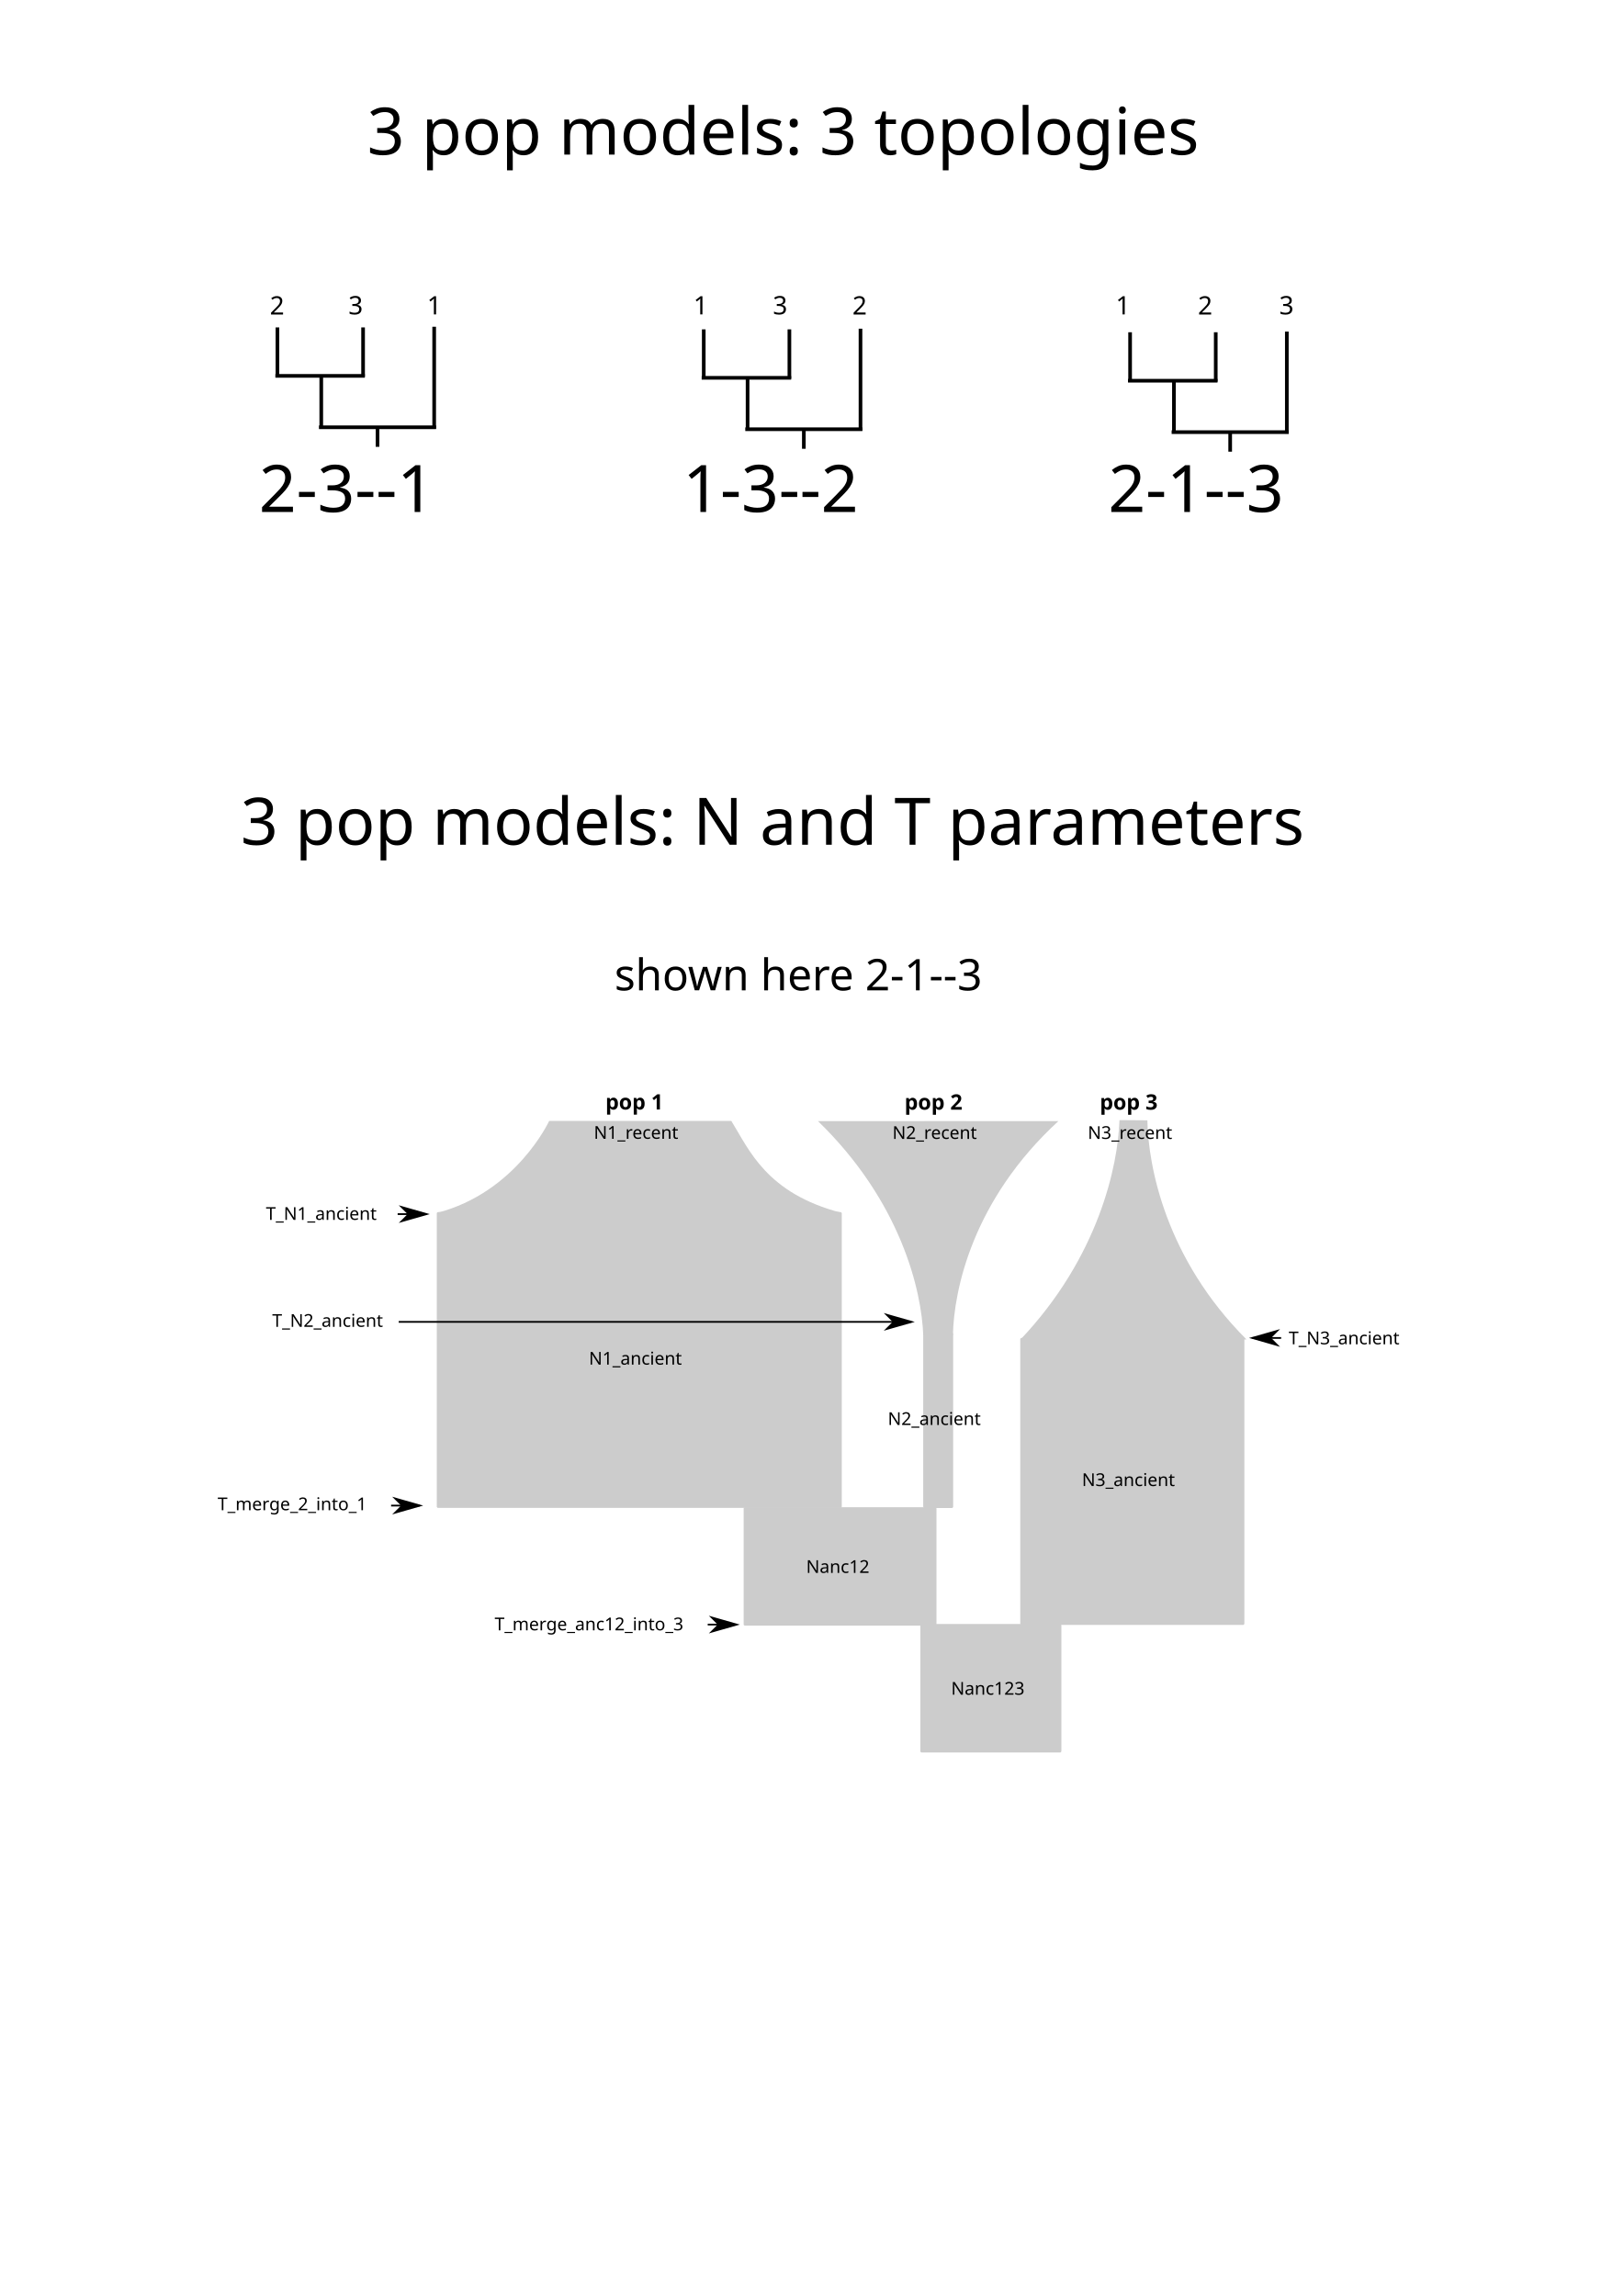
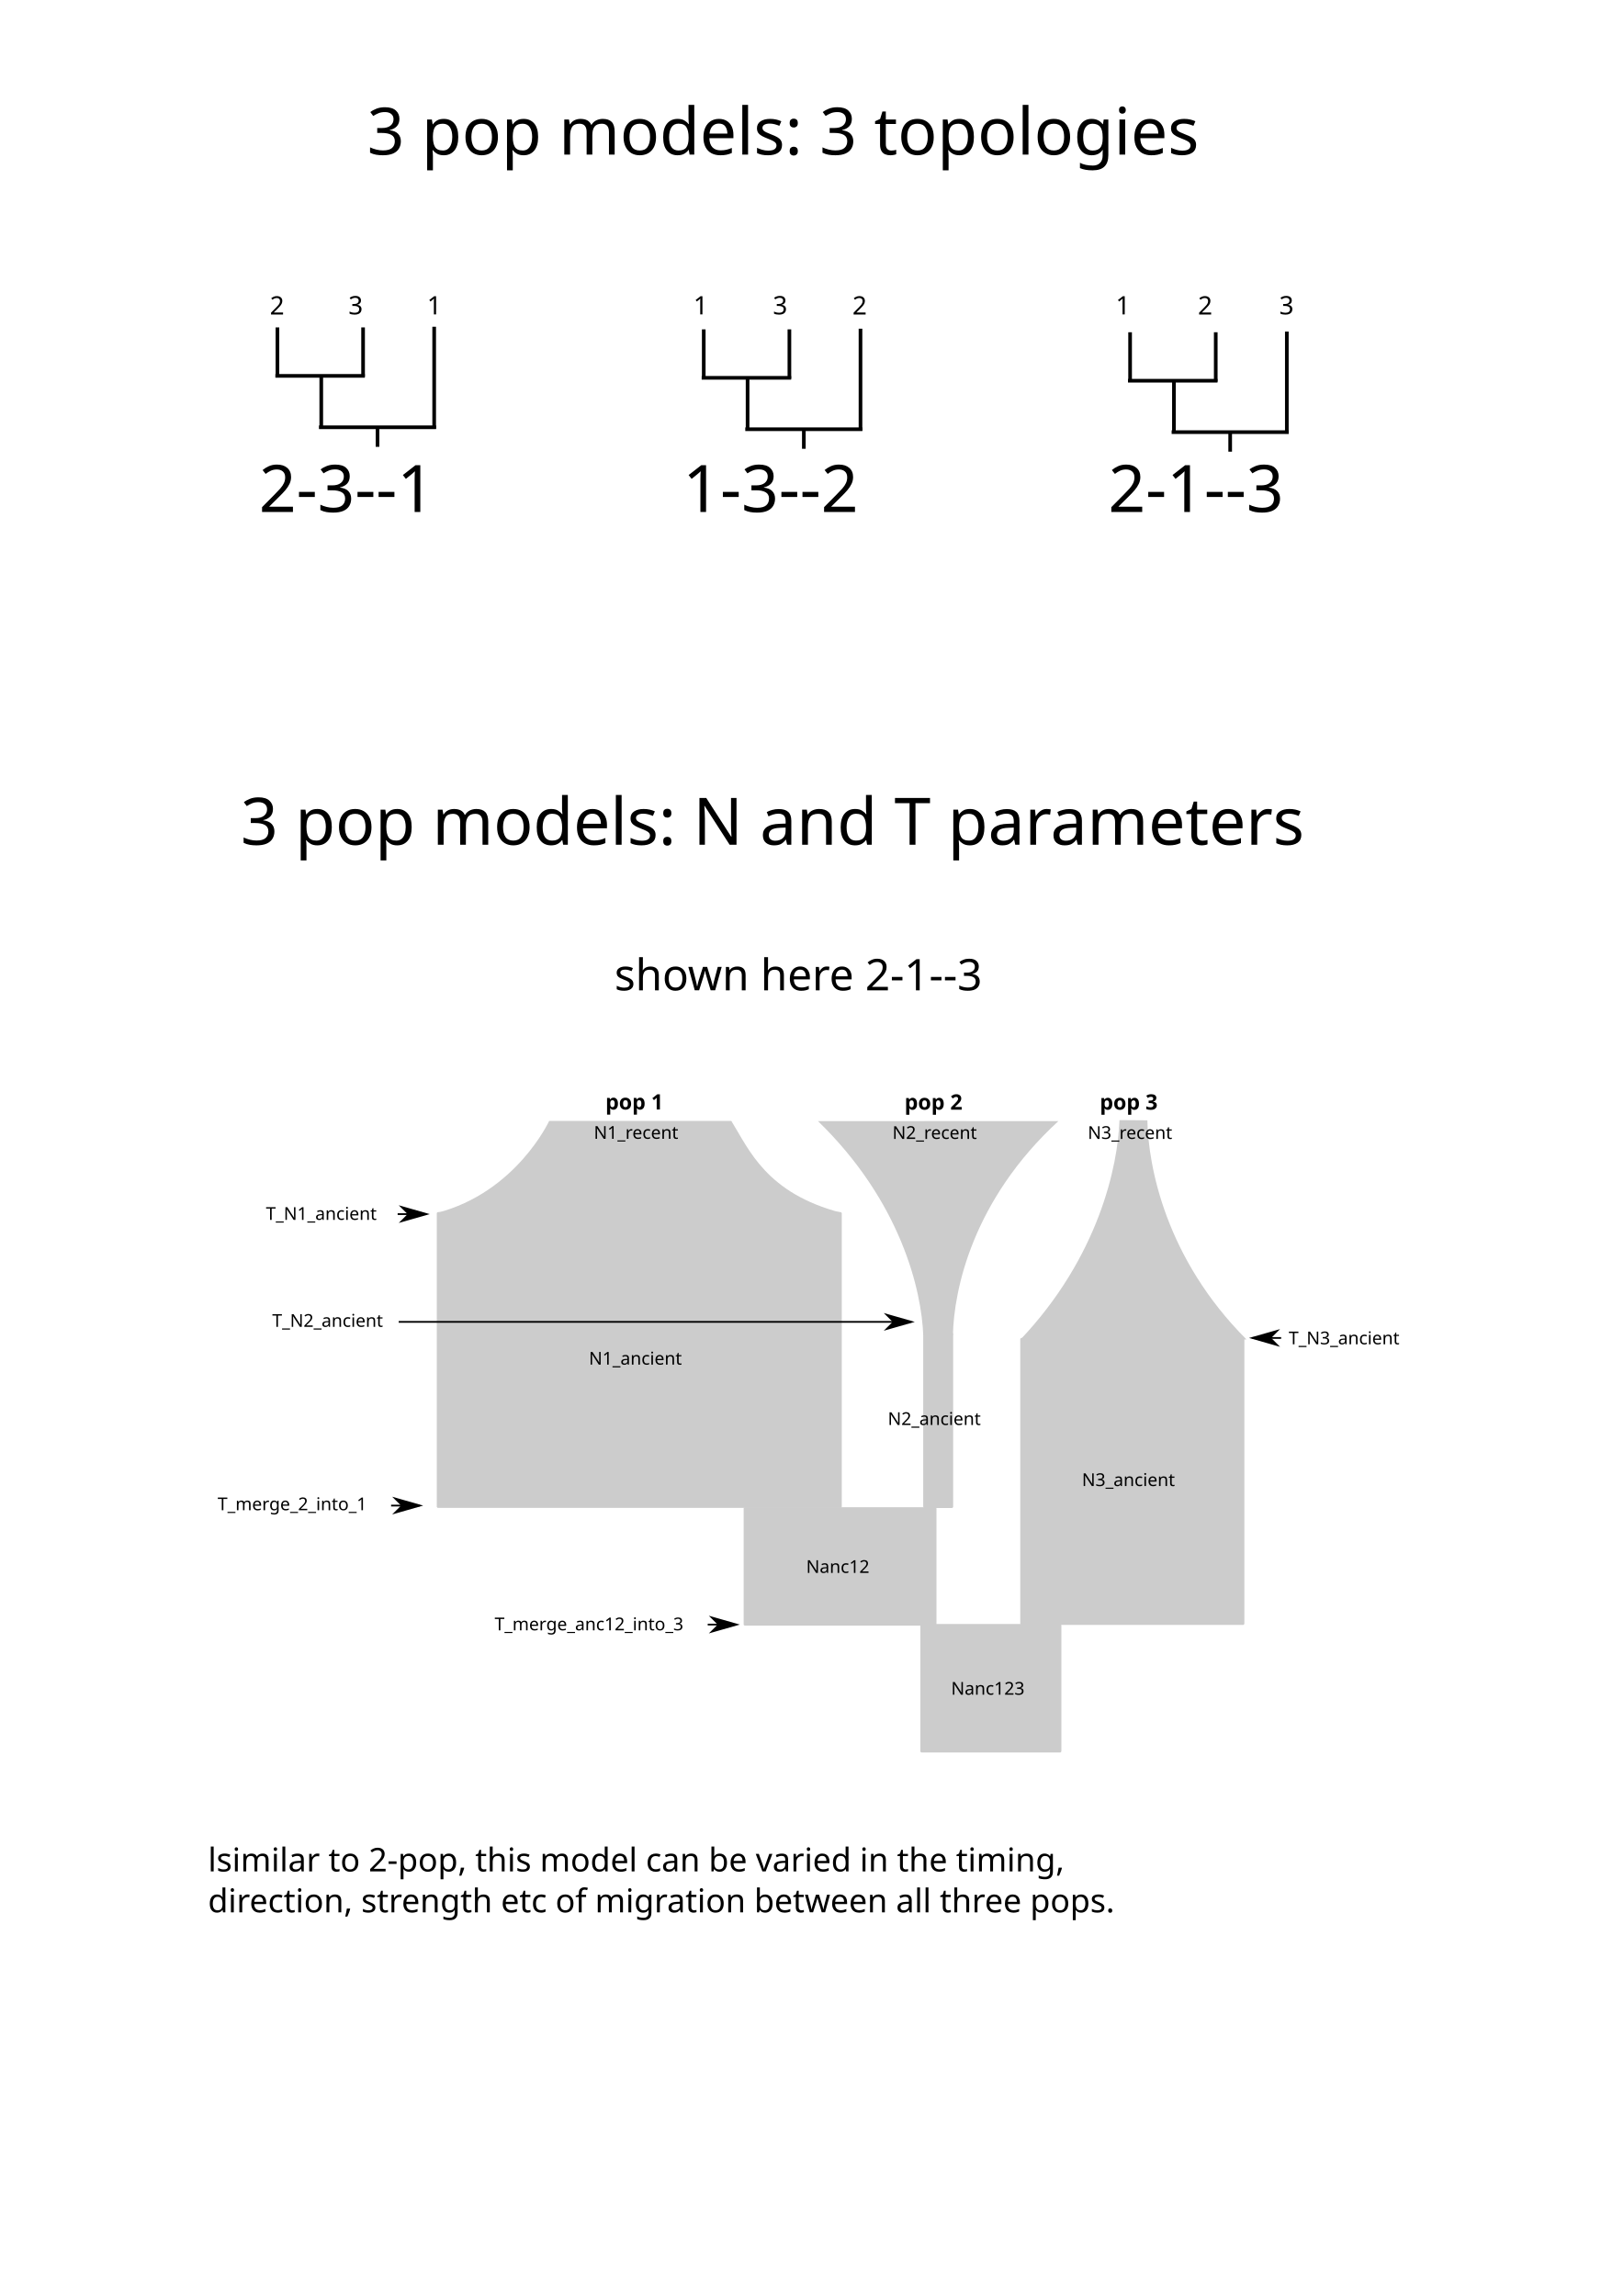
<svg xmlns="http://www.w3.org/2000/svg" width="210mm" height="297mm" viewBox="0 0 744.094 1052.362" id="svg2" version="1.1">
  <defs id="defs4">
    <marker orient="auto" refY="0.0" refX="0.0" id="marker5323" style="overflow:visible;">
      <path id="path5325" style="fill-rule:evenodd;stroke-width:0.625;stroke-linejoin:round;stroke:#ff0000;stroke-opacity:1;fill:#ff0000;fill-opacity:1" d="M 8.719,4.034 L -2.207,0.016 L 8.719,-4.002 C 6.973,-1.63 6.983,1.616 8.719,4.034 z " transform="scale(1.1) rotate(180) translate(1,0)" />
    </marker>
    <marker orient="auto" refY="0.0" refX="0.0" id="Arrow2Lend" style="overflow:visible;">
      <path id="path4632" style="fill-rule:evenodd;stroke-width:0.625;stroke-linejoin:round;stroke:#ff0000;stroke-opacity:1;fill:#ff0000;fill-opacity:1" d="M 8.719,4.034 L -2.207,0.016 L 8.719,-4.002 C 6.973,-1.63 6.983,1.616 8.719,4.034 z " transform="scale(1.1) rotate(180) translate(1,0)" />
    </marker>
    <marker orient="auto" refY="0.0" refX="0.0" id="Arrow2Lstart" style="overflow:visible">
      <path id="path4629" style="fill-rule:evenodd;stroke-width:0.625;stroke-linejoin:round;stroke:#ff0000;stroke-opacity:1;fill:#ff0000;fill-opacity:1" d="M 8.719,4.034 L -2.207,0.016 L 8.719,-4.002 C 6.973,-1.63 6.983,1.616 8.719,4.034 z " transform="scale(1.1) translate(1,0)" />
    </marker>
    <marker orient="auto" refY="0.0" refX="0.0" id="Arrow1Lstart" style="overflow:visible">
      <path id="path4611" d="M 0.0,0.0 L 5.0,-5.0 L -12.5,0.0 L 5.0,5.0 L 0.0,0.0 z " style="fill-rule:evenodd;stroke:#000000;stroke-width:1pt;stroke-opacity:1;fill:#000000;fill-opacity:1" transform="scale(0.8) translate(12.5,0)" />
    </marker>
    <marker orient="auto" refY="0" refX="0" id="Arrow2Lstart-7" style="overflow:visible">
      <path id="path4629-3" style="fill:#ff0000;fill-opacity:1;fill-rule:evenodd;stroke:#ff0000;stroke-width:0.625;stroke-linejoin:round;stroke-opacity:1" d="M 8.719,4.034 -2.207,0.016 8.719,-4.002 c -1.745,2.372 -1.735,5.617 -6e-7,8.035 z" transform="matrix(1.1,0,0,1.1,1.1,0)" />
    </marker>
    <marker orient="auto" refY="0" refX="0" id="marker5323-3" style="overflow:visible">
      <path id="path5325-1" style="fill:#ff0000;fill-opacity:1;fill-rule:evenodd;stroke:#ff0000;stroke-width:0.625;stroke-linejoin:round;stroke-opacity:1" d="M 8.719,4.034 -2.207,0.016 8.719,-4.002 c -1.745,2.372 -1.735,5.617 -6e-7,8.035 z" transform="matrix(-1.1,0,0,-1.1,-1.1,0)" />
    </marker>
    <marker orient="auto" refY="0" refX="0" id="Arrow2Lstart-2" style="overflow:visible">
      <path id="path4629-8" style="fill:#ff0000;fill-opacity:1;fill-rule:evenodd;stroke:#ff0000;stroke-width:0.625;stroke-linejoin:round;stroke-opacity:1" d="M 8.719,4.034 -2.207,0.016 8.719,-4.002 c -1.745,2.372 -1.735,5.617 -6e-7,8.035 z" transform="matrix(1.1,0,0,1.1,1.1,0)" />
    </marker>
    <marker orient="auto" refY="0" refX="0" id="marker5323-6" style="overflow:visible">
      <path id="path5325-16" style="fill:#ff0000;fill-opacity:1;fill-rule:evenodd;stroke:#ff0000;stroke-width:0.625;stroke-linejoin:round;stroke-opacity:1" d="M 8.719,4.034 -2.207,0.016 8.719,-4.002 c -1.745,2.372 -1.735,5.617 -6e-7,8.035 z" transform="matrix(-1.1,0,0,-1.1,-1.1,0)" />
    </marker>
    <marker orient="auto" refY="0" refX="0" id="Arrow2Lstart-8" style="overflow:visible">
      <path id="path4629-4" style="fill:#ff0000;fill-opacity:1;fill-rule:evenodd;stroke:#ff0000;stroke-width:0.625;stroke-linejoin:round;stroke-opacity:1" d="M 8.719,4.034 -2.207,0.016 8.719,-4.002 c -1.745,2.372 -1.735,5.617 -6e-7,8.035 z" transform="matrix(1.1,0,0,1.1,1.1,0)" />
    </marker>
    <marker orient="auto" refY="0" refX="0" id="marker5323-32" style="overflow:visible">
      <path id="path5325-0" style="fill:#ff0000;fill-opacity:1;fill-rule:evenodd;stroke:#ff0000;stroke-width:0.625;stroke-linejoin:round;stroke-opacity:1" d="M 8.719,4.034 -2.207,0.016 8.719,-4.002 c -1.745,2.372 -1.735,5.617 -6e-7,8.035 z" transform="matrix(-1.1,0,0,-1.1,-1.1,0)" />
    </marker>
    <marker orient="auto" refY="0" refX="0" id="Arrow2Lstart-8-6" style="overflow:visible">
      <path id="path4629-4-2" style="fill:#ff0000;fill-opacity:1;fill-rule:evenodd;stroke:#ff0000;stroke-width:0.625;stroke-linejoin:round;stroke-opacity:1" d="M 8.719,4.034 -2.207,0.016 8.719,-4.002 c -1.745,2.372 -1.735,5.617 -6e-7,8.035 z" transform="matrix(1.1,0,0,1.1,1.1,0)" />
    </marker>
    <marker orient="auto" refY="0" refX="0" id="marker5323-32-4" style="overflow:visible">
      <path id="path5325-0-7" style="fill:#ff0000;fill-opacity:1;fill-rule:evenodd;stroke:#ff0000;stroke-width:0.625;stroke-linejoin:round;stroke-opacity:1" d="M 8.719,4.034 -2.207,0.016 8.719,-4.002 c -1.745,2.372 -1.735,5.617 -6e-7,8.035 z" transform="matrix(-1.1,0,0,-1.1,-1.1,0)" />
    </marker>
    <marker orient="auto" refY="0" refX="0" id="Arrow2Lstart-8-0" style="overflow:visible">
      <path id="path4629-4-9" style="fill:#ff0000;fill-opacity:1;fill-rule:evenodd;stroke:#ff0000;stroke-width:0.625;stroke-linejoin:round;stroke-opacity:1" d="M 8.719,4.034 -2.207,0.016 8.719,-4.002 c -1.745,2.372 -1.735,5.617 -6e-7,8.035 z" transform="matrix(1.1,0,0,1.1,1.1,0)" />
    </marker>
    <marker orient="auto" refY="0" refX="0" id="marker5323-32-7" style="overflow:visible">
      <path id="path5325-0-70" style="fill:#ff0000;fill-opacity:1;fill-rule:evenodd;stroke:#ff0000;stroke-width:0.625;stroke-linejoin:round;stroke-opacity:1" d="M 8.719,4.034 -2.207,0.016 8.719,-4.002 c -1.745,2.372 -1.735,5.617 -6e-7,8.035 z" transform="matrix(-1.1,0,0,-1.1,-1.1,0)" />
    </marker>
    <marker orient="auto" refY="0" refX="0" id="Arrow2Lstart-26" style="overflow:visible">
      <path id="path4629-2" style="fill:#ff0000;fill-opacity:1;fill-rule:evenodd;stroke:#ff0000;stroke-width:0.625;stroke-linejoin:round;stroke-opacity:1" d="M 8.719,4.034 -2.207,0.016 8.719,-4.002 c -1.745,2.372 -1.735,5.617 -6e-7,8.035 z" transform="matrix(1.1,0,0,1.1,1.1,0)" />
    </marker>
    <marker orient="auto" refY="0" refX="0" id="marker5323-4" style="overflow:visible">
      <path id="path5325-4" style="fill:#ff0000;fill-opacity:1;fill-rule:evenodd;stroke:#ff0000;stroke-width:0.625;stroke-linejoin:round;stroke-opacity:1" d="M 8.719,4.034 -2.207,0.016 8.719,-4.002 c -1.745,2.372 -1.735,5.617 -6e-7,8.035 z" transform="matrix(-1.1,0,0,-1.1,-1.1,0)" />
    </marker>
    <marker orient="auto" refY="0" refX="0" id="Arrow2Lstart-8-5" style="overflow:visible">
      <path id="path4629-4-28" style="fill:#ff0000;fill-opacity:1;fill-rule:evenodd;stroke:#ff0000;stroke-width:0.625;stroke-linejoin:round;stroke-opacity:1" d="M 8.719,4.034 -2.207,0.016 8.719,-4.002 c -1.745,2.372 -1.735,5.617 -6e-7,8.035 z" transform="matrix(1.1,0,0,1.1,1.1,0)" />
    </marker>
    <marker orient="auto" refY="0" refX="0" id="marker5323-32-45" style="overflow:visible">
      <path id="path5325-0-5" style="fill:#ff0000;fill-opacity:1;fill-rule:evenodd;stroke:#ff0000;stroke-width:0.625;stroke-linejoin:round;stroke-opacity:1" d="M 8.719,4.034 -2.207,0.016 8.719,-4.002 c -1.745,2.372 -1.735,5.617 -6e-7,8.035 z" transform="matrix(-1.1,0,0,-1.1,-1.1,0)" />
    </marker>
    <marker orient="auto" refY="0" refX="0" id="Arrow2Lstart-8-5-4" style="overflow:visible">
      <path id="path4629-4-28-7" style="fill:#ff0000;fill-opacity:1;fill-rule:evenodd;stroke:#ff0000;stroke-width:0.625;stroke-linejoin:round;stroke-opacity:1" d="M 8.719,4.034 -2.207,0.016 8.719,-4.002 c -1.745,2.372 -1.735,5.617 -6e-7,8.035 z" transform="matrix(1.1,0,0,1.1,1.1,0)" />
    </marker>
    <marker orient="auto" refY="0" refX="0" id="marker5323-32-45-3" style="overflow:visible">
      <path id="path5325-0-5-9" style="fill:#ff0000;fill-opacity:1;fill-rule:evenodd;stroke:#ff0000;stroke-width:0.625;stroke-linejoin:round;stroke-opacity:1" d="M 8.719,4.034 -2.207,0.016 8.719,-4.002 c -1.745,2.372 -1.735,5.617 -6e-7,8.035 z" transform="matrix(-1.1,0,0,-1.1,-1.1,0)" />
    </marker>
    <marker orient="auto" refY="0" refX="0" id="Arrow2Lstart-26-2" style="overflow:visible">
      <path id="path4629-2-7" style="fill:#ff0000;fill-opacity:1;fill-rule:evenodd;stroke:#ff0000;stroke-width:0.625;stroke-linejoin:round;stroke-opacity:1" d="M 8.719,4.034 -2.207,0.016 8.719,-4.002 c -1.745,2.372 -1.735,5.617 -6e-7,8.035 z" transform="matrix(1.1,0,0,1.1,1.1,0)" />
    </marker>
    <marker orient="auto" refY="0" refX="0" id="marker5323-4-7" style="overflow:visible">
      <path id="path5325-4-3" style="fill:#ff0000;fill-opacity:1;fill-rule:evenodd;stroke:#ff0000;stroke-width:0.625;stroke-linejoin:round;stroke-opacity:1" d="M 8.719,4.034 -2.207,0.016 8.719,-4.002 c -1.745,2.372 -1.735,5.617 -6e-7,8.035 z" transform="matrix(-1.1,0,0,-1.1,-1.1,0)" />
    </marker>
    <marker orient="auto" refY="0" refX="0" id="Arrow2Lstart-26-2-9" style="overflow:visible">
      <path id="path4629-2-7-4" style="fill:#ff0000;fill-opacity:1;fill-rule:evenodd;stroke:#ff0000;stroke-width:0.625;stroke-linejoin:round;stroke-opacity:1" d="M 8.719,4.034 -2.207,0.016 8.719,-4.002 c -1.745,2.372 -1.735,5.617 -6e-7,8.035 z" transform="matrix(1.1,0,0,1.1,1.1,0)" />
    </marker>
    <marker orient="auto" refY="0" refX="0" id="marker5323-4-7-1" style="overflow:visible">
      <path id="path5325-4-3-6" style="fill:#ff0000;fill-opacity:1;fill-rule:evenodd;stroke:#ff0000;stroke-width:0.625;stroke-linejoin:round;stroke-opacity:1" d="M 8.719,4.034 -2.207,0.016 8.719,-4.002 c -1.745,2.372 -1.735,5.617 -6e-7,8.035 z" transform="matrix(-1.1,0,0,-1.1,-1.1,0)" />
    </marker>
    <marker orient="auto" refY="0" refX="0" id="Arrow2Lstart-8-5-4-0" style="overflow:visible">
      <path id="path4629-4-28-7-4" style="fill:#ff0000;fill-opacity:1;fill-rule:evenodd;stroke:#ff0000;stroke-width:0.625;stroke-linejoin:round;stroke-opacity:1" d="M 8.719,4.034 -2.207,0.016 8.719,-4.002 c -1.745,2.372 -1.735,5.617 -6e-7,8.035 z" transform="matrix(1.1,0,0,1.1,1.1,0)" />
    </marker>
    <marker orient="auto" refY="0" refX="0" id="marker5323-32-45-3-2" style="overflow:visible">
      <path id="path5325-0-5-9-8" style="fill:#ff0000;fill-opacity:1;fill-rule:evenodd;stroke:#ff0000;stroke-width:0.625;stroke-linejoin:round;stroke-opacity:1" d="M 8.719,4.034 -2.207,0.016 8.719,-4.002 c -1.745,2.372 -1.735,5.617 -6e-7,8.035 z" transform="matrix(-1.1,0,0,-1.1,-1.1,0)" />
    </marker>
    <marker orient="auto" refY="0" refX="0" id="marker5500-0" style="overflow:visible">
      <path id="path5502-9" style="fill:#000000;fill-opacity:1;fill-rule:evenodd;stroke:#000000;stroke-width:0.625;stroke-linejoin:round;stroke-opacity:1" d="M 8.719,4.034 -2.207,0.016 8.719,-4.002 c -1.745,2.372 -1.735,5.617 -6e-7,8.035 z" transform="matrix(1.1,0,0,1.1,1.1,0)" />
    </marker>
    <marker orient="auto" refY="0" refX="0" id="marker5476" style="overflow:visible">
      <path id="path5223" d="M 0,0 5,-5 -12.5,0 5,5 0,0 Z" style="fill:#000000;fill-opacity:1;fill-rule:evenodd;stroke:#000000;stroke-width:1pt;stroke-opacity:1" transform="matrix(-0.8,0,0,-0.8,-10,0)" />
    </marker>
    <marker orient="auto" refY="0" refX="0" id="marker5476-7" style="overflow:visible">
      <path id="path5223-2" d="M 0,0 5,-5 -12.5,0 5,5 0,0 Z" style="fill:#000000;fill-opacity:1;fill-rule:evenodd;stroke:#000000;stroke-width:1pt;stroke-opacity:1" transform="matrix(-0.8,0,0,-0.8,-10,0)" />
    </marker>
    <marker orient="auto" refY="0" refX="0" id="marker5476-7-7" style="overflow:visible">
      <path id="path5223-2-5" d="M 0,0 5,-5 -12.5,0 5,5 0,0 Z" style="fill:#000000;fill-opacity:1;fill-rule:evenodd;stroke:#000000;stroke-width:1pt;stroke-opacity:1" transform="matrix(-0.8,0,0,-0.8,-10,0)" />
    </marker>
    <marker orient="auto" refY="0" refX="0" id="marker5476-7-5" style="overflow:visible">
      <path id="path5223-2-1" d="M 0,0 5,-5 -12.5,0 5,5 0,0 Z" style="fill:#000000;fill-opacity:1;fill-rule:evenodd;stroke:#000000;stroke-width:1pt;stroke-opacity:1" transform="matrix(-0.8,0,0,-0.8,-10,0)" />
    </marker>
    <marker orient="auto" refY="0" refX="0" id="marker5476-7-5-7" style="overflow:visible">
      <path id="path5223-2-1-2" d="M 0,0 5,-5 -12.5,0 5,5 0,0 Z" style="fill:#000000;fill-opacity:1;fill-rule:evenodd;stroke:#000000;stroke-width:1pt;stroke-opacity:1" transform="matrix(-0.8,0,0,-0.8,-10,0)" />
    </marker>
  </defs>
  <g id="layer1">
    <text xml:space="preserve" style="font-style:normal;font-weight:normal;font-size:15px;line-height:125%;font-family:Sans;-inkscape-font-specification:Sans;letter-spacing:0px;word-spacing:0px;fill:#000000;fill-opacity:1;stroke:none;stroke-width:1px;stroke-linecap:butt;stroke-linejoin:miter;stroke-opacity:1" x="68.569" y="-154.448" id="text4238">
      <tspan id="tspan4240" x="68.569" y="-154.448" />
    </text>
    <text xml:space="preserve" style="font-style:normal;font-weight:normal;font-size:30px;line-height:125%;font-family:Sans;-inkscape-font-specification:Sans;letter-spacing:0px;word-spacing:0px;fill:#000000;fill-opacity:1;stroke:none;stroke-width:1px;stroke-linecap:butt;stroke-linejoin:miter;stroke-opacity:1" x="168.245" y="70.866" id="text5237">
      <tspan id="tspan5239" x="168.245" y="70.866">3 pop models: 3 topologies</tspan>
    </text>
    <g id="g5318" transform="translate(-13.91558,12.9731)">
      <g transform="translate(0.06481934,0)" id="g5275">
        <g id="g7652" transform="matrix(0.7784844,0,0,0.7784844,84.47872,17.00109)">
          <g transform="translate(-4.835998,0)" id="g4482">
            <g id="g4221-79" transform="translate(74.65325,-30.03732)">
              <g transform="matrix(0.5360186,0,0,0.5360186,689.2762,101.6087)" id="g4176-7">
                <path style="fill:none;fill-rule:evenodd;stroke:#000000;stroke-width:4;stroke-linecap:butt;stroke-linejoin:miter;stroke-miterlimit:4;stroke-dasharray:none;stroke-opacity:1" d="m -640.416,155.679 0,112.002" id="path4136-4-6" />
                <path style="fill:none;fill-rule:evenodd;stroke:#000000;stroke-width:4;stroke-linecap:butt;stroke-linejoin:miter;stroke-miterlimit:4;stroke-dasharray:none;stroke-opacity:1" d="m -702.634,264.996 0,22.587" id="path4136-3" />
                <path style="fill:none;fill-rule:evenodd;stroke:#000000;stroke-width:4;stroke-linecap:butt;stroke-linejoin:miter;stroke-miterlimit:4;stroke-dasharray:none;stroke-opacity:1" d="m -638.348,266.117 -128.571,0" id="path4136-7-06" />
                <path id="path4136-4-1-8" d="m -764.42,209.608 0,57.64" style="fill:none;fill-rule:evenodd;stroke:#000000;stroke-width:4;stroke-linecap:butt;stroke-linejoin:miter;stroke-miterlimit:4;stroke-dasharray:none;stroke-opacity:1" />
                <path style="fill:none;fill-rule:evenodd;stroke:#000000;stroke-width:4;stroke-linecap:butt;stroke-linejoin:miter;stroke-miterlimit:4;stroke-dasharray:none;stroke-opacity:1" d="m -718.488,156.412 0,54.302" id="path4136-4-0-9" />
                <path style="fill:none;fill-rule:evenodd;stroke:#000000;stroke-width:4;stroke-linecap:butt;stroke-linejoin:miter;stroke-miterlimit:4;stroke-dasharray:none;stroke-opacity:1" d="m -716.578,209.649 -98.253,0" id="path4136-7-0-4" />
                <path id="path4136-4-1-2-0" d="m -812.549,156.412 0,54.302" style="fill:none;fill-rule:evenodd;stroke:#000000;stroke-width:4;stroke-linecap:butt;stroke-linejoin:miter;stroke-miterlimit:4;stroke-dasharray:none;stroke-opacity:1" />
              </g>
            </g>
          </g>
          <g id="g7644">
            <text id="text7541-3" y="146.593" x="317.451" style="font-style:normal;font-weight:normal;font-size:15px;line-height:125%;font-family:Sans;-inkscape-font-specification:Sans;letter-spacing:0px;word-spacing:0px;fill:#000000;fill-opacity:1;stroke:none;stroke-width:1px;stroke-linecap:butt;stroke-linejoin:miter;stroke-opacity:1" xml:space="preserve">
              <tspan y="146.593" x="317.451" id="tspan7543-8">1</tspan>
            </text>
            <text id="text7545-3" y="146.586" x="364.242" style="font-style:normal;font-weight:normal;font-size:15px;line-height:125%;font-family:Sans;-inkscape-font-specification:Sans;letter-spacing:0px;word-spacing:0px;fill:#000000;fill-opacity:1;stroke:none;stroke-width:1px;stroke-linecap:butt;stroke-linejoin:miter;stroke-opacity:1" xml:space="preserve">
              <tspan y="146.586" x="364.242" id="tspan7547-4">3</tspan>
            </text>
            <text id="text7541-3-3" y="146.692" x="411.043" style="font-style:normal;font-weight:normal;font-size:15px;line-height:125%;font-family:Sans;-inkscape-font-specification:Sans;letter-spacing:0px;word-spacing:0px;fill:#000000;fill-opacity:1;stroke:none;stroke-width:1px;stroke-linecap:butt;stroke-linejoin:miter;stroke-opacity:1" xml:space="preserve">
              <tspan y="146.692" x="411.043" id="tspan7543-8-2">2</tspan>
            </text>
          </g>
        </g>
        <text xml:space="preserve" style="font-style:normal;font-weight:normal;font-size:30px;line-height:125%;font-family:Sans;-inkscape-font-specification:Sans;letter-spacing:0px;word-spacing:0px;fill:#000000;fill-opacity:1;stroke:none;stroke-width:1px;stroke-linecap:butt;stroke-linejoin:miter;stroke-opacity:1" x="326.76" y="221.678" id="text5241">
          <tspan id="tspan5243" x="326.76" y="221.678">1-3--2</tspan>
        </text>
      </g>
      <g id="g5297">
        <g id="g7553" transform="matrix(0.7784844,0,0,0.7784844,123.7767,17.00109)">
          <g transform="translate(-31.6739,-8.144717)" id="g4462">
            <g id="g4221-79-8" transform="translate(302.0713,-20.18521)">
              <g transform="matrix(0.5360186,0,0,0.5360186,689.2762,101.6087)" id="g4176-7-8">
                <path style="fill:none;fill-rule:evenodd;stroke:#000000;stroke-width:4;stroke-linecap:butt;stroke-linejoin:miter;stroke-miterlimit:4;stroke-dasharray:none;stroke-opacity:1" d="m -640.416,155.679 0,112.002" id="path4136-4-6-9" />
                <path style="fill:none;fill-rule:evenodd;stroke:#000000;stroke-width:4;stroke-linecap:butt;stroke-linejoin:miter;stroke-miterlimit:4;stroke-dasharray:none;stroke-opacity:1" d="m -702.634,264.996 0,22.587" id="path4136-3-1" />
                <path style="fill:none;fill-rule:evenodd;stroke:#000000;stroke-width:4;stroke-linecap:butt;stroke-linejoin:miter;stroke-miterlimit:4;stroke-dasharray:none;stroke-opacity:1" d="m -638.348,266.117 -128.571,0" id="path4136-7-06-7" />
                <path id="path4136-4-1-8-4" d="m -764.42,209.608 0,57.64" style="fill:none;fill-rule:evenodd;stroke:#000000;stroke-width:4;stroke-linecap:butt;stroke-linejoin:miter;stroke-miterlimit:4;stroke-dasharray:none;stroke-opacity:1" />
                <path style="fill:none;fill-rule:evenodd;stroke:#000000;stroke-width:4;stroke-linecap:butt;stroke-linejoin:miter;stroke-miterlimit:4;stroke-dasharray:none;stroke-opacity:1" d="m -718.488,156.412 0,54.302" id="path4136-4-0-9-9" />
                <path style="fill:none;fill-rule:evenodd;stroke:#000000;stroke-width:4;stroke-linecap:butt;stroke-linejoin:miter;stroke-miterlimit:4;stroke-dasharray:none;stroke-opacity:1" d="m -716.578,209.649 -98.253,0" id="path4136-7-0-4-0" />
                <path id="path4136-4-1-2-0-8" d="m -812.549,156.412 0,54.302" style="fill:none;fill-rule:evenodd;stroke:#000000;stroke-width:4;stroke-linecap:butt;stroke-linejoin:miter;stroke-miterlimit:4;stroke-dasharray:none;stroke-opacity:1" />
              </g>
            </g>
          </g>
          <text id="text7541" y="146.593" x="515.65" style="font-style:normal;font-weight:normal;font-size:15px;line-height:125%;font-family:Sans;-inkscape-font-specification:Sans;letter-spacing:0px;word-spacing:0px;fill:#000000;fill-opacity:1;stroke:none;stroke-width:1px;stroke-linecap:butt;stroke-linejoin:miter;stroke-opacity:1" xml:space="preserve">
            <tspan y="146.593" x="515.65" id="tspan7543">1</tspan>
          </text>
          <text id="text7545" y="146.692" x="564.039" style="font-style:normal;font-weight:normal;font-size:15px;line-height:125%;font-family:Sans;-inkscape-font-specification:Sans;letter-spacing:0px;word-spacing:0px;fill:#000000;fill-opacity:1;stroke:none;stroke-width:1px;stroke-linecap:butt;stroke-linejoin:miter;stroke-opacity:1" xml:space="preserve">
            <tspan y="146.692" x="564.039" id="tspan7547">2</tspan>
          </text>
          <text id="text7549" y="146.586" x="611.922" style="font-style:normal;font-weight:normal;font-size:15px;line-height:125%;font-family:Sans;-inkscape-font-specification:Sans;letter-spacing:0px;word-spacing:0px;fill:#000000;fill-opacity:1;stroke:none;stroke-width:1px;stroke-linecap:butt;stroke-linejoin:miter;stroke-opacity:1" xml:space="preserve">
            <tspan y="146.586" x="611.922" id="tspan7551">3</tspan>
          </text>
        </g>
        <text xml:space="preserve" style="font-style:normal;font-weight:normal;font-size:30px;line-height:125%;font-family:Sans;-inkscape-font-specification:Sans;letter-spacing:0px;word-spacing:0px;fill:#000000;fill-opacity:1;stroke:none;stroke-width:1px;stroke-linecap:butt;stroke-linejoin:miter;stroke-opacity:1" x="521.762" y="221.678" id="text5245">
          <tspan id="tspan5247" x="521.762" y="221.678">2-1--3</tspan>
        </text>
      </g>
      <g id="g5253">
        <g id="g7718" transform="matrix(0.7784844,0,0,0.7784844,62.9842,17.00109)">
          <g transform="translate(-24,0)" id="g4502">
            <g id="g4221" transform="translate(-129.4482,-31.18661)">
              <g transform="matrix(0.5360186,0,0,0.5360186,689.2762,101.6087)" id="g4176">
                <path style="fill:none;fill-rule:evenodd;stroke:#000000;stroke-width:4;stroke-linecap:butt;stroke-linejoin:miter;stroke-miterlimit:4;stroke-dasharray:none;stroke-opacity:1" d="m -640.416,155.679 0,112.002" id="path4136-4" />
                <path style="fill:none;fill-rule:evenodd;stroke:#000000;stroke-width:4;stroke-linecap:butt;stroke-linejoin:miter;stroke-miterlimit:4;stroke-dasharray:none;stroke-opacity:1" d="m -702.634,264.996 0,22.587" id="path4136" />
                <path style="fill:none;fill-rule:evenodd;stroke:#000000;stroke-width:4;stroke-linecap:butt;stroke-linejoin:miter;stroke-miterlimit:4;stroke-dasharray:none;stroke-opacity:1" d="m -638.348,266.117 -128.571,0" id="path4136-7" />
                <path id="path4136-4-1" d="m -764.42,209.608 0,57.64" style="fill:none;fill-rule:evenodd;stroke:#000000;stroke-width:4;stroke-linecap:butt;stroke-linejoin:miter;stroke-miterlimit:4;stroke-dasharray:none;stroke-opacity:1" />
                <path style="fill:none;fill-rule:evenodd;stroke:#000000;stroke-width:4;stroke-linecap:butt;stroke-linejoin:miter;stroke-miterlimit:4;stroke-dasharray:none;stroke-opacity:1" d="m -718.488,156.412 0,54.302" id="path4136-4-0" />
                <path style="fill:none;fill-rule:evenodd;stroke:#000000;stroke-width:4;stroke-linecap:butt;stroke-linejoin:miter;stroke-miterlimit:4;stroke-dasharray:none;stroke-opacity:1" d="m -716.578,209.649 -98.253,0" id="path4136-7-0" />
                <path id="path4136-4-1-2" d="m -812.549,156.412 0,54.302" style="fill:none;fill-rule:evenodd;stroke:#000000;stroke-width:4;stroke-linecap:butt;stroke-linejoin:miter;stroke-miterlimit:4;stroke-dasharray:none;stroke-opacity:1" />
              </g>
            </g>
          </g>
          <g id="g7710">
            <text id="text7541-3-7" y="146.593" x="188.351" style="font-style:normal;font-weight:normal;font-size:15px;line-height:125%;font-family:Sans;-inkscape-font-specification:Sans;letter-spacing:0px;word-spacing:0px;fill:#000000;fill-opacity:1;stroke:none;stroke-width:1px;stroke-linecap:butt;stroke-linejoin:miter;stroke-opacity:1" xml:space="preserve">
              <tspan y="146.593" x="188.351" id="tspan7543-8-8">1</tspan>
            </text>
            <text id="text7545-3-4" y="146.586" x="142.066" style="font-style:normal;font-weight:normal;font-size:15px;line-height:125%;font-family:Sans;-inkscape-font-specification:Sans;letter-spacing:0px;word-spacing:0px;fill:#000000;fill-opacity:1;stroke:none;stroke-width:1px;stroke-linecap:butt;stroke-linejoin:miter;stroke-opacity:1" xml:space="preserve">
              <tspan y="146.586" x="142.066" id="tspan7547-4-3">3</tspan>
            </text>
            <text id="text7541-3-3-2" y="146.692" x="95.792" style="font-style:normal;font-weight:normal;font-size:15px;line-height:125%;font-family:Sans;-inkscape-font-specification:Sans;letter-spacing:0px;word-spacing:0px;fill:#000000;fill-opacity:1;stroke:none;stroke-width:1px;stroke-linecap:butt;stroke-linejoin:miter;stroke-opacity:1" xml:space="preserve">
              <tspan y="146.692" x="95.792" id="tspan7543-8-2-7">2</tspan>
            </text>
          </g>
        </g>
        <text xml:space="preserve" style="font-style:normal;font-weight:normal;font-size:30px;line-height:125%;font-family:Sans;-inkscape-font-specification:Sans;letter-spacing:0px;word-spacing:0px;fill:#000000;fill-opacity:1;stroke:none;stroke-width:1px;stroke-linecap:butt;stroke-linejoin:miter;stroke-opacity:1" x="132.569" y="221.678" id="text5249">
          <tspan id="tspan5251" x="132.569" y="221.678">2-3--1</tspan>
        </text>
      </g>
    </g>
    <text xml:space="preserve" style="font-style:normal;font-weight:normal;font-size:30px;line-height:125%;font-family:Sans;-inkscape-font-specification:Sans;letter-spacing:0px;word-spacing:0px;fill:#000000;fill-opacity:1;stroke:none;stroke-width:1px;stroke-linecap:butt;stroke-linejoin:miter;stroke-opacity:1" x="110.296" y="387.172" id="text5237-3">
      <tspan id="tspan5239-6" x="110.296" y="387.172">3 pop models: N and T parameters</tspan>
    </text>
    <text xml:space="preserve" style="font-style:normal;font-weight:normal;font-size:20px;line-height:125%;font-family:Sans;-inkscape-font-specification:Sans;letter-spacing:0px;word-spacing:0px;fill:#000000;fill-opacity:1;stroke:none;stroke-width:1px;stroke-linecap:butt;stroke-linejoin:miter;stroke-opacity:1" x="281.587" y="453.911" id="text5707">
      <tspan id="tspan5709" x="281.587" y="453.911">shown here 2-1--3</tspan>
    </text>
    <g id="g8949" transform="translate(39.89176,36)">
      <g transform="matrix(0.6510328,0,0,0.6510328,83.38168,478.0154)" id="g4775">
        <path id="path5641-1-3" d="m 403.096,64.357 c -53.165,-13.734 -65.17,-44.666 -77.646,-64.701 -7.631,0 -109.233,-0.036 -128.249,6.15e-4 0,0 -23.224,50.328 -79.011,64.74 53.297,0 232.304,-0.039 284.906,-0.039 z" style="fill:#cccccc;fill-opacity:1;fill-rule:evenodd;stroke:none;stroke-width:0.1;stroke-linecap:butt;stroke-linejoin:miter;stroke-miterlimit:4;stroke-dasharray:none;stroke-opacity:1" />
        <rect style="fill:#cccccc;fill-opacity:1;stroke:none" id="rect4997-4-5-13-8" width="285.083" height="208.274" x="118.101" y="63.795" rx="0.99" ry="0.99" />
      </g>
      <g transform="matrix(0.6510328,0,0,0.6510328,98.25943,475.4826)" id="g5023">
        <rect style="fill:#cccccc;fill-opacity:1;stroke:none" id="rect4997-3-8-3-4-8-0" width="135.728" height="83.359" x="311.26" y="275.492" rx="0.99" ry="0.99" />
        <g id="g5019" transform="translate(-7.656761,53.41646)">
          <path id="path5641-1" d="m 445.343,101.122 20.883,-0.142 c 0.675,-31.866 13.806,-95.213 74.229,-150.726 -10.067,0 -144.111,-0.118 -169.198,0.002 58.519,56.757 72.967,119.505 74.085,150.866 z" style="fill:#cccccc;fill-opacity:1;fill-rule:evenodd;stroke:none;stroke-width:0.1;stroke-linecap:butt;stroke-linejoin:miter;stroke-miterlimit:4;stroke-dasharray:none;stroke-opacity:1" />
          <rect ry="0.99" rx="0.99" y="99.182" x="445.32" height="123.449" width="21.073" id="rect4997-4-5-13-2-7" style="fill:#cccccc;fill-opacity:1;stroke:none" />
        </g>
      </g>
      <text xml:space="preserve" style="font-style:normal;font-weight:normal;font-size:8.138px;line-height:125%;font-family:Sans;-inkscape-font-specification:Sans;letter-spacing:0px;word-spacing:0px;fill:#000000;fill-opacity:1;stroke:none;stroke-width:1px;stroke-linecap:butt;stroke-linejoin:miter;stroke-opacity:1" x="232.238" y="485.965" id="text5095-2">
        <tspan id="tspan5097-7" x="232.238" y="485.965">N1_recent</tspan>
      </text>
      <text id="text6324" y="472.543" x="237.543" style="font-style:normal;font-variant:normal;font-weight:bold;font-stretch:normal;font-size:9.765px;line-height:125%;font-family:Sans;-inkscape-font-specification:'Sans Bold';letter-spacing:0px;word-spacing:0px;fill:#000000;fill-opacity:1;stroke:none;stroke-width:1px;stroke-linecap:butt;stroke-linejoin:miter;stroke-opacity:1" xml:space="preserve">
        <tspan y="472.543" x="237.543" id="tspan6326">pop 1</tspan>
        <tspan y="484.75" x="237.543" id="tspan4441" />
      </text>
      <text id="text6328" y="472.608" x="374.615" style="font-style:normal;font-weight:normal;font-size:9.765px;line-height:125%;font-family:Sans;-inkscape-font-specification:Sans;letter-spacing:0px;word-spacing:0px;fill:#000000;fill-opacity:1;stroke:none;stroke-width:1px;stroke-linecap:butt;stroke-linejoin:miter;stroke-opacity:1" xml:space="preserve">
        <tspan style="font-style:normal;font-variant:normal;font-weight:bold;font-stretch:normal;font-family:Sans;-inkscape-font-specification:'Sans Bold'" y="472.608" x="374.615" id="tspan6330">pop 2</tspan>
      </text>
      <text xml:space="preserve" style="font-style:normal;font-weight:normal;font-size:8.138px;line-height:125%;font-family:Sans;-inkscape-font-specification:Sans;letter-spacing:0px;word-spacing:0px;fill:#000000;fill-opacity:1;stroke:none;stroke-width:1px;stroke-linecap:butt;stroke-linejoin:miter;stroke-opacity:1" x="369.082" y="486.018" id="text5095-2-3">
        <tspan id="tspan5097-7-2" x="369.082" y="486.018">N2_recent</tspan>
      </text>
      <path id="path5168-4-0" d="m 547.221,577.249 -13.155,0" style="fill:none;fill-rule:evenodd;stroke:#000000;stroke-width:0.8;stroke-linecap:butt;stroke-linejoin:miter;stroke-miterlimit:4;stroke-dasharray:none;stroke-opacity:1;marker-end:url(#marker5476)" />
      <rect style="fill:#cccccc;fill-opacity:1;stroke:none" id="rect4997-3-8-3-4-8-0-5" width="64.638" height="58.912" x="381.867" y="708.348" rx="0.645" ry="0.645" />
      <rect style="fill:#cccccc;fill-opacity:1;stroke:none" id="rect4997-3-8-3-4-8-0-4" width="102.708" height="131.554" x="427.661" y="577.221" rx="0.645" ry="0.645" />
      <path id="path5641-1-9" d="m 473.134,477.4 12.779,0.095 c 0.413,21.232 8.448,63.441 45.421,100.43 -6.16,0 -88.182,0.079 -103.533,-0.002 35.808,-37.818 44.649,-79.627 45.333,-100.523 z" style="fill:#cccccc;fill-opacity:1;fill-rule:evenodd;stroke:none;stroke-width:0.1;stroke-linecap:butt;stroke-linejoin:miter;stroke-miterlimit:4;stroke-dasharray:none;stroke-opacity:1" />
      <text id="text6324-8" y="472.608" x="464.094" style="font-style:normal;font-variant:normal;font-weight:bold;font-stretch:normal;font-size:9.765px;line-height:125%;font-family:Sans;-inkscape-font-specification:'Sans Bold';letter-spacing:0px;word-spacing:0px;fill:#000000;fill-opacity:1;stroke:none;stroke-width:1px;stroke-linecap:butt;stroke-linejoin:miter;stroke-opacity:1" xml:space="preserve">
        <tspan y="472.608" x="464.094" id="tspan6326-2">pop 3</tspan>
        <tspan y="484.815" x="464.094" id="tspan4441-2" />
      </text>
      <path id="path5168-4-0-1" d="m 139.337,654.079 13.155,0" style="fill:none;fill-rule:evenodd;stroke:#000000;stroke-width:0.8;stroke-linecap:butt;stroke-linejoin:miter;stroke-miterlimit:4;stroke-dasharray:none;stroke-opacity:1;marker-end:url(#marker5476-7)" />
      <path id="path5168-4-0-1-8" d="m 284.44,708.618 13.155,0" style="fill:none;fill-rule:evenodd;stroke:#000000;stroke-width:0.8;stroke-linecap:butt;stroke-linejoin:miter;stroke-miterlimit:4;stroke-dasharray:none;stroke-opacity:1;marker-end:url(#marker5476-7-7)" />
      <path id="path5168-4-0-1-4" d="m 142.339,520.484 13.155,0" style="fill:none;fill-rule:evenodd;stroke:#000000;stroke-width:0.8;stroke-linecap:butt;stroke-linejoin:miter;stroke-miterlimit:4;stroke-dasharray:none;stroke-opacity:1;marker-end:url(#marker5476-7-5)" />
      <path id="path5168-4-0-1-4-4" d="m 142.825,569.876 234.943,0" style="fill:none;fill-rule:evenodd;stroke:#000000;stroke-width:0.8;stroke-linecap:butt;stroke-linejoin:miter;stroke-miterlimit:4;stroke-dasharray:none;stroke-opacity:1;marker-end:url(#marker5476-7-5-7)" />
      <text xml:space="preserve" style="font-style:normal;font-weight:normal;font-size:8.138px;line-height:125%;font-family:Sans;-inkscape-font-specification:Sans;letter-spacing:0px;word-spacing:0px;fill:#000000;fill-opacity:1;stroke:none;stroke-width:1px;stroke-linecap:butt;stroke-linejoin:miter;stroke-opacity:1" x="229.976" y="589.476" id="text5095-2-7">
        <tspan id="tspan5097-7-0" x="229.976" y="589.476">N1_ancient</tspan>
      </text>
      <text xml:space="preserve" style="font-style:normal;font-weight:normal;font-size:8.138px;line-height:125%;font-family:Sans;-inkscape-font-specification:Sans;letter-spacing:0px;word-spacing:0px;fill:#000000;fill-opacity:1;stroke:none;stroke-width:1px;stroke-linecap:butt;stroke-linejoin:miter;stroke-opacity:1" x="458.596" y="486.018" id="text5095-2-3-1">
        <tspan id="tspan5097-7-2-6" x="458.596" y="486.018">N3_recent</tspan>
      </text>
      <text xml:space="preserve" style="font-style:normal;font-weight:normal;font-size:8.138px;line-height:125%;font-family:Sans;-inkscape-font-specification:Sans;letter-spacing:0px;word-spacing:0px;fill:#000000;fill-opacity:1;stroke:none;stroke-width:1px;stroke-linecap:butt;stroke-linejoin:miter;stroke-opacity:1" x="366.96" y="617.145" id="text5095-2-7-8">
        <tspan id="tspan5097-7-0-6" x="366.96" y="617.145">N2_ancient</tspan>
      </text>
      <text xml:space="preserve" style="font-style:normal;font-weight:normal;font-size:8.138px;line-height:125%;font-family:Sans;-inkscape-font-specification:Sans;letter-spacing:0px;word-spacing:0px;fill:#000000;fill-opacity:1;stroke:none;stroke-width:1px;stroke-linecap:butt;stroke-linejoin:miter;stroke-opacity:1" x="455.923" y="645.13" id="text5095-2-7-3">
        <tspan id="tspan5097-7-0-1" x="455.923" y="645.13">N3_ancient</tspan>
      </text>
      <text xml:space="preserve" style="font-style:normal;font-weight:normal;font-size:8.138px;line-height:125%;font-family:Sans;-inkscape-font-specification:Sans;letter-spacing:0px;word-spacing:0px;fill:#000000;fill-opacity:1;stroke:none;stroke-width:1px;stroke-linecap:butt;stroke-linejoin:miter;stroke-opacity:1" x="329.546" y="684.934" id="text5095-2-7-6">
        <tspan id="tspan5097-7-0-9" x="329.546" y="684.934">Nanc12</tspan>
      </text>
      <text xml:space="preserve" style="font-style:normal;font-weight:normal;font-size:8.138px;line-height:125%;font-family:Sans;-inkscape-font-specification:Sans;letter-spacing:0px;word-spacing:0px;fill:#000000;fill-opacity:1;stroke:none;stroke-width:1px;stroke-linecap:butt;stroke-linejoin:miter;stroke-opacity:1" x="395.979" y="740.766" id="text5095-2-7-1">
        <tspan id="tspan5097-7-0-0" x="395.979" y="740.766">Nanc123</tspan>
      </text>
      <text xml:space="preserve" style="font-style:normal;font-weight:normal;font-size:8.138px;line-height:125%;font-family:Sans;-inkscape-font-specification:Sans;letter-spacing:0px;word-spacing:0px;fill:#000000;fill-opacity:1;stroke:none;stroke-width:1px;stroke-linecap:butt;stroke-linejoin:miter;stroke-opacity:1" x="81.982" y="523.116" id="text5095-2-7-4">
        <tspan id="tspan5097-7-0-7" x="81.982" y="523.116">T_N1_ancient</tspan>
      </text>
      <text xml:space="preserve" style="font-style:normal;font-weight:normal;font-size:8.138px;line-height:125%;font-family:Sans;-inkscape-font-specification:Sans;letter-spacing:0px;word-spacing:0px;fill:#000000;fill-opacity:1;stroke:none;stroke-width:1px;stroke-linecap:butt;stroke-linejoin:miter;stroke-opacity:1" x="84.869" y="572.151" id="text5095-2-7-4-5">
        <tspan id="tspan5097-7-0-7-4" x="84.869" y="572.151">T_N2_ancient</tspan>
      </text>
      <text xml:space="preserve" style="font-style:normal;font-weight:normal;font-size:8.138px;line-height:125%;font-family:Sans;-inkscape-font-specification:Sans;letter-spacing:0px;word-spacing:0px;fill:#000000;fill-opacity:1;stroke:none;stroke-width:1px;stroke-linecap:butt;stroke-linejoin:miter;stroke-opacity:1" x="550.7" y="580.157" id="text5095-2-7-4-5-8">
        <tspan id="tspan5097-7-0-7-4-5" x="550.7" y="580.157">T_N3_ancient</tspan>
      </text>
      <text xml:space="preserve" style="font-style:normal;font-weight:normal;font-size:8.138px;line-height:125%;font-family:Sans;-inkscape-font-specification:Sans;letter-spacing:0px;word-spacing:0px;fill:#000000;fill-opacity:1;stroke:none;stroke-width:1px;stroke-linecap:butt;stroke-linejoin:miter;stroke-opacity:1" x="59.851" y="656.211" id="text5095-2-7-4-5-8-5">
        <tspan id="tspan5097-7-0-7-4-5-1" x="59.851" y="656.211">T_merge_2_into_1</tspan>
      </text>
      <text xml:space="preserve" style="font-style:normal;font-weight:normal;font-size:8.138px;line-height:125%;font-family:Sans;-inkscape-font-specification:Sans;letter-spacing:0px;word-spacing:0px;fill:#000000;fill-opacity:1;stroke:none;stroke-width:1px;stroke-linecap:butt;stroke-linejoin:miter;stroke-opacity:1" x="186.792" y="711.25" id="text5095-2-7-4-5-8-5-3">
        <tspan id="tspan5097-7-0-7-4-5-1-6" x="186.792" y="711.25">T_merge_anc12_into_3</tspan>
      </text>
    </g>
+     <text id="text4451-2" y="857.758" x="95.319" style="font-style:normal;font-weight:normal;font-size:15px;line-height:125%;font-family:Sans;-inkscape-font-specification:Sans;letter-spacing:0px;word-spacing:0px;fill:#000000;fill-opacity:1;stroke:none;stroke-width:1px;stroke-linecap:butt;stroke-linejoin:miter;stroke-opacity:1" xml:space="preserve">
+       <tspan y="857.758" x="95.319" id="tspan5346">lsimilar to 2-pop, this model can be varied in the timing, </tspan>
+       <tspan y="876.508" x="95.319" id="tspan4523">direction, strength etc of migration between all three pops.</tspan>
+     </text>
  </g>
</svg>
